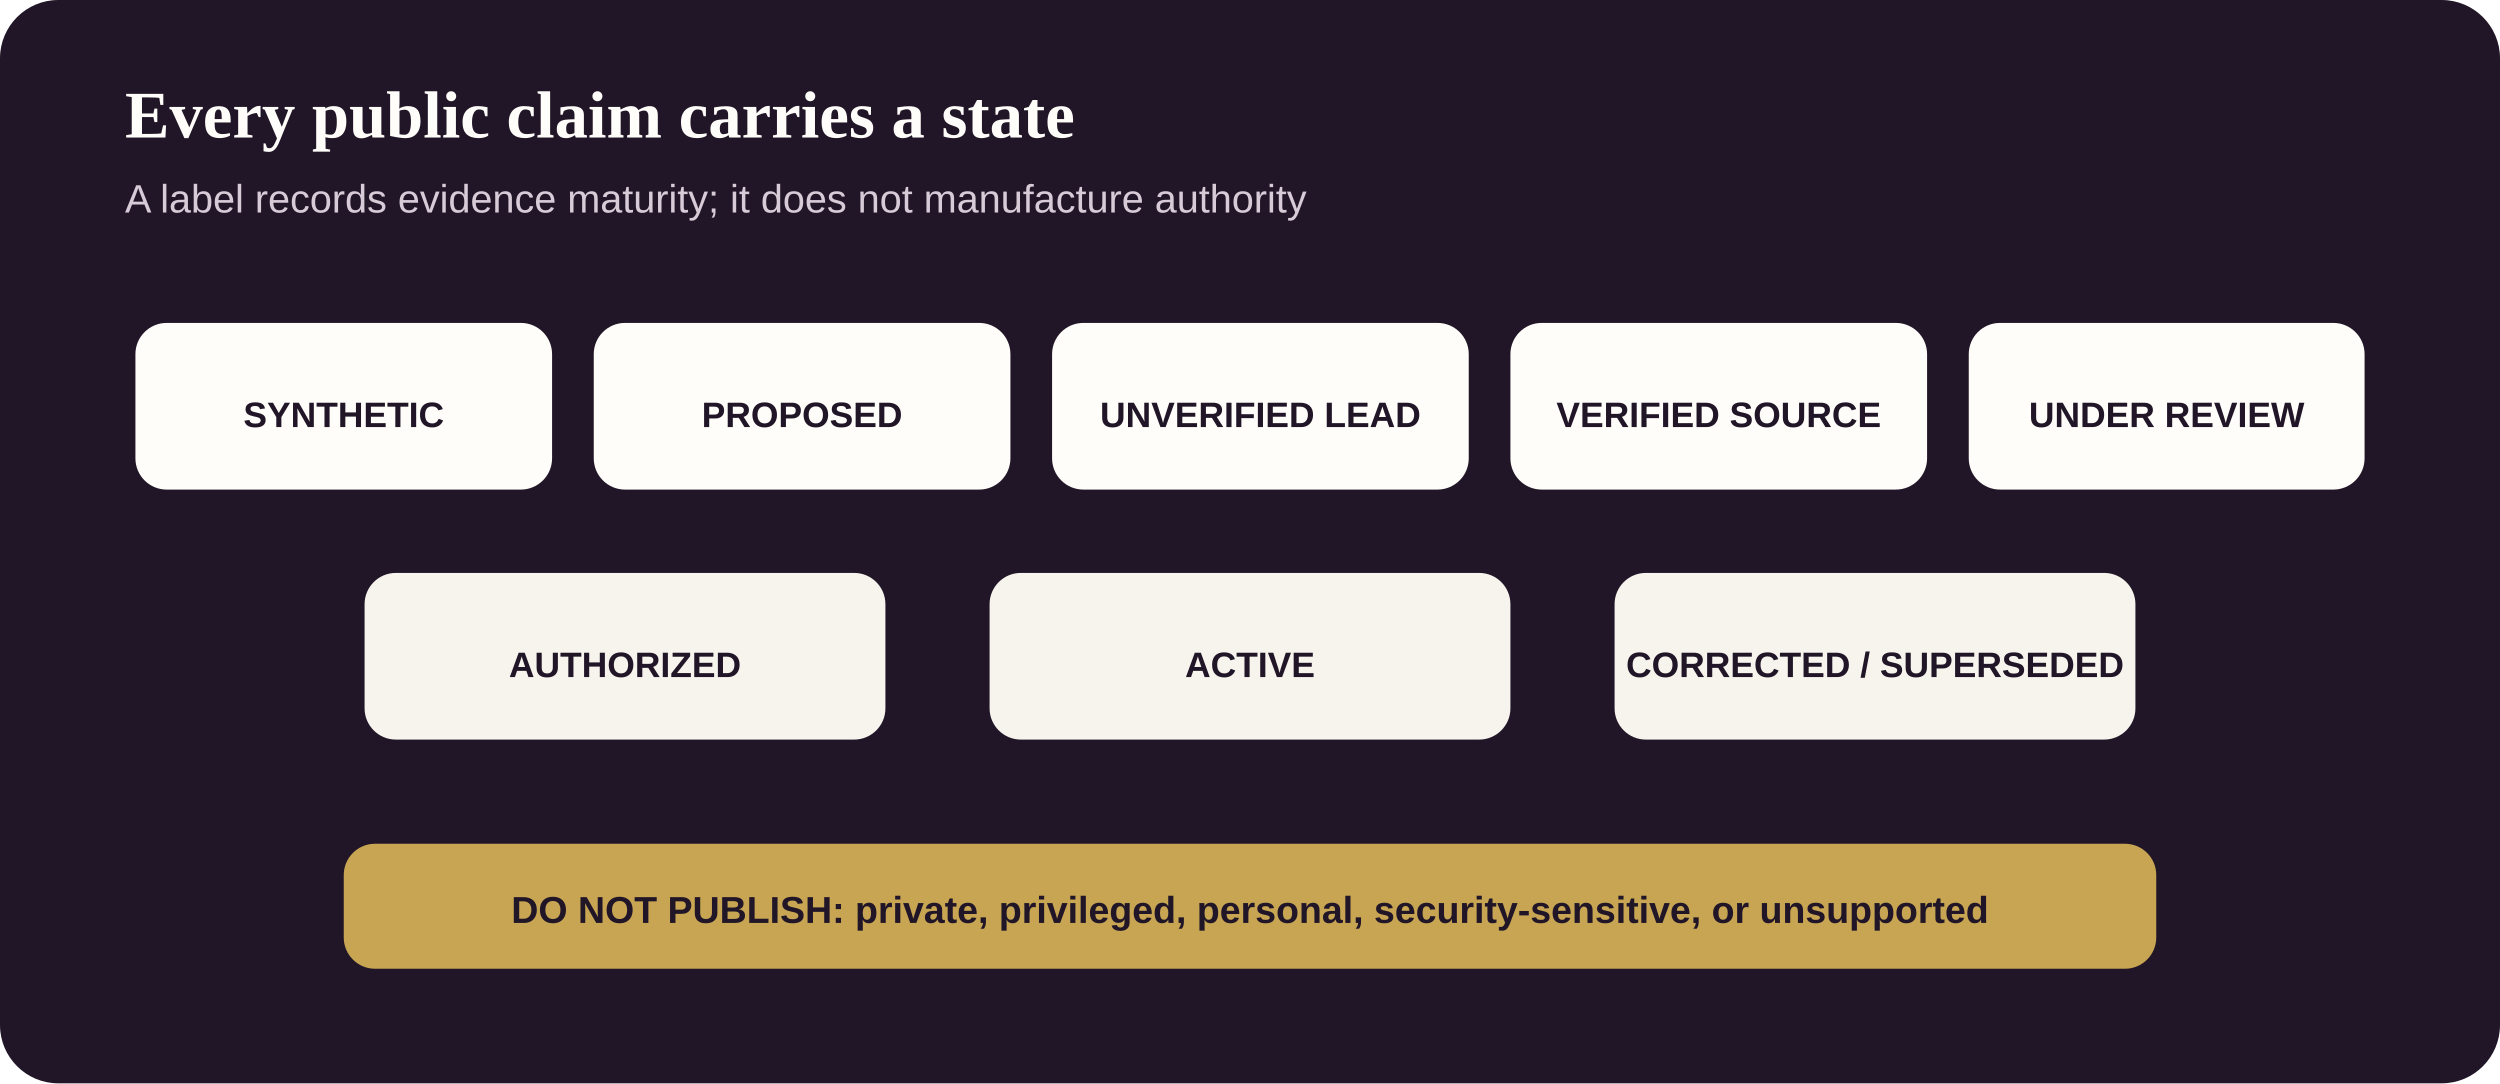
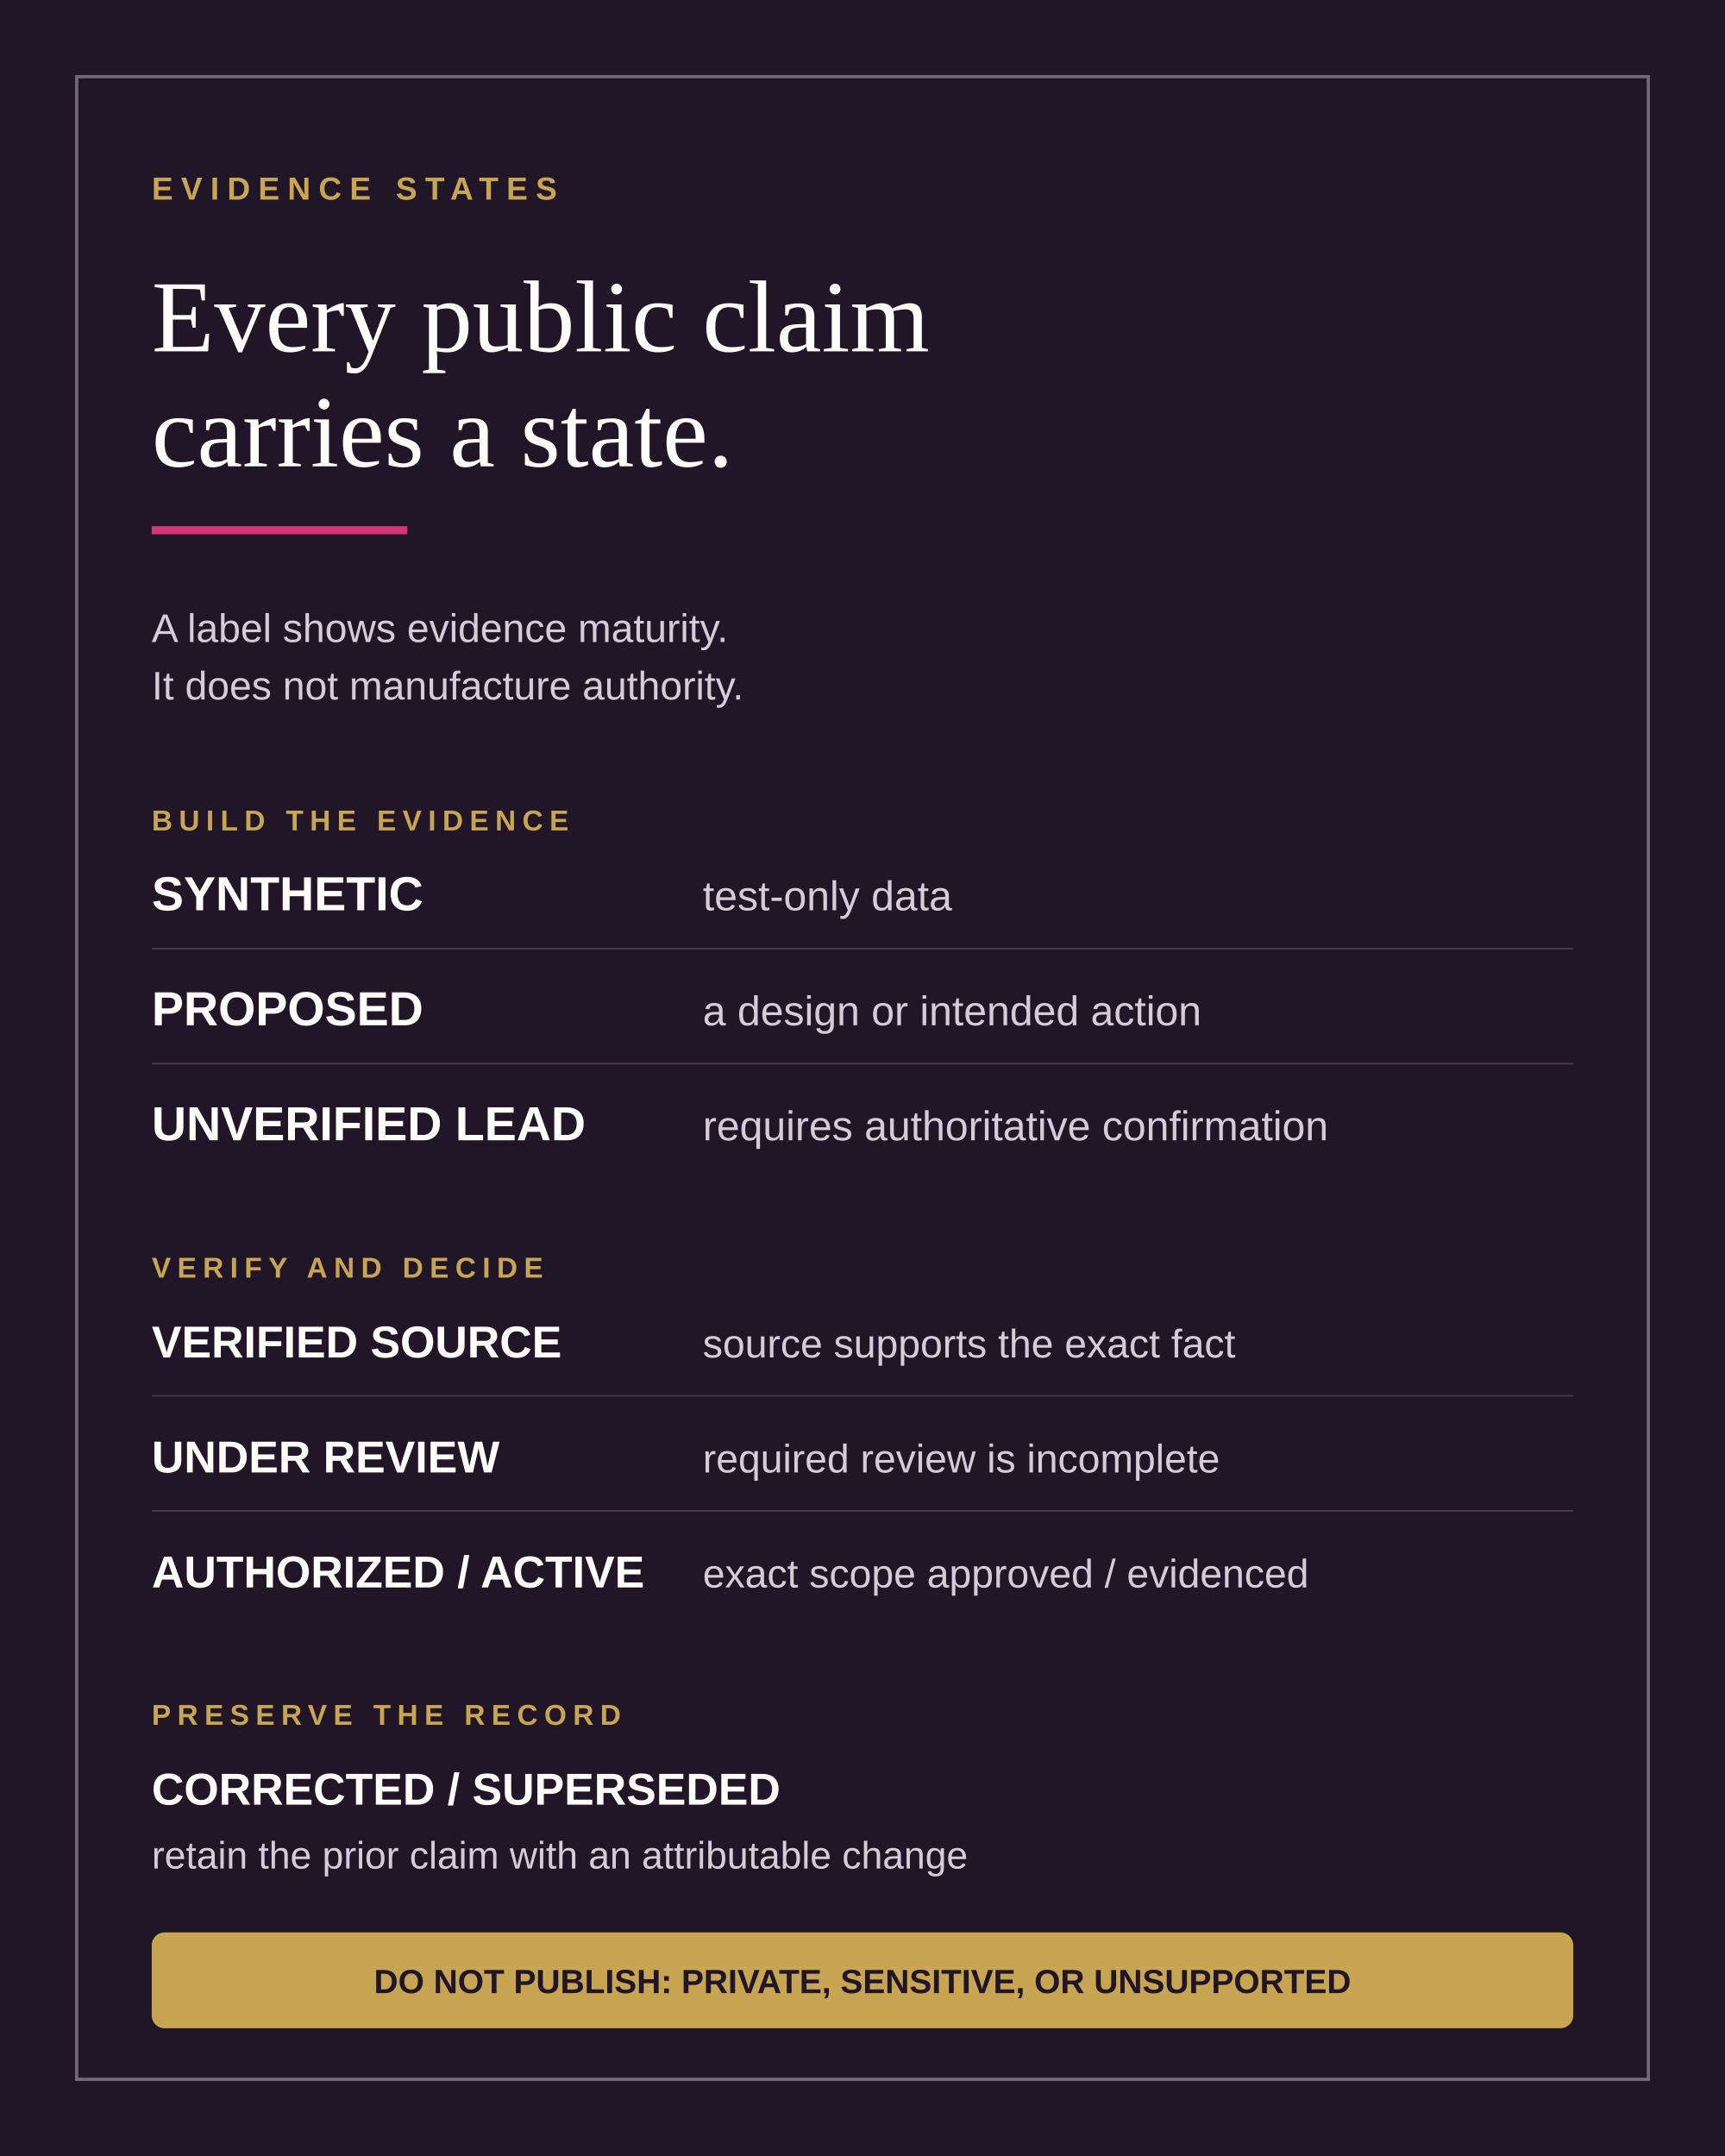
- <svg xmlns="http://www.w3.org/2000/svg" width="1200" height="520" viewBox="0 0 1200 520" role="img" aria-labelledby="title desc">
-   <style>
-     text { font-family: Arial, sans-serif; } text[font-size="30"], text[font-size="32"], text[font-size="34"] { font-family: Georgia, "Times New Roman", serif; }
-     [fill="#10152c"] { fill: #211627; } [fill="#28a9a1"] { fill: #f7f4ee; } [fill="#071e24"] { fill: #211627; } [fill="#39405c"] { fill: #4c4650; }
-     [fill="#aeb8d6"] { fill: #d8cbd8; } [fill="#232b50"] { fill: #321b38; } [fill="#d5a84b"] { fill: #c7a552; } [fill="#f7f2e8"] { fill: #fffdf9; } [stroke="#d5a84b"] { stroke: #d53679; }
-   </style>
-   <rect width="1200" height="520" rx="28" fill="#10152c" />
-   <text x="60" y="66" fill="#f7f2e8" font-family="Arial, sans-serif" font-size="32" font-weight="700">Every public claim carries a state</text>
-   <text x="60" y="102" fill="#aeb8d6" font-family="Arial, sans-serif" font-size="19">A label records evidence maturity; it does not manufacture authority</text>
-   <g font-family="Arial, sans-serif" font-size="17" font-weight="700" text-anchor="middle">
-     <g fill="#f7f2e8">
-       <rect x="65" y="155" width="200" height="80" rx="15" />
-       <rect x="285" y="155" width="200" height="80" rx="15" />
-       <rect x="505" y="155" width="200" height="80" rx="15" />
-       <rect x="725" y="155" width="200" height="80" rx="15" />
-       <rect x="945" y="155" width="190" height="80" rx="15" />
-     </g>
-     <g fill="#10152c">
-       <text x="165" y="205">SYNTHETIC</text>
-       <text x="385" y="205">PROPOSED</text>
-       <text x="605" y="205">UNVERIFIED LEAD</text>
-       <text x="825" y="205">VERIFIED SOURCE</text>
-       <text x="1040" y="205">UNDER REVIEW</text>
-     </g>
-     <g fill="#28a9a1">
-       <rect x="175" y="275" width="250" height="80" rx="15" />
-       <rect x="475" y="275" width="250" height="80" rx="15" />
-       <rect x="775" y="275" width="250" height="80" rx="15" />
-     </g>
-     <g fill="#071e24">
-       <text x="300" y="325">AUTHORIZED</text>
-       <text x="600" y="325">ACTIVE</text>
-       <text x="900" y="325">CORRECTED / SUPERSEDED</text>
-     </g>
-   </g>
-   <rect x="165" y="405" width="870" height="60" rx="15" fill="#d5a84b" />
-   <text x="600" y="443" text-anchor="middle" fill="#10152c" font-family="Arial, sans-serif" font-size="18" font-weight="700">DO NOT PUBLISH: private, privileged, personal, security-sensitive, or unsupported</text>
+ <svg xmlns="http://www.w3.org/2000/svg" width="1080" height="1350" viewBox="0 0 1080 1350" role="img" aria-labelledby="title desc">
+   <rect width="1080" height="1350" fill="#211627" />
+   <rect x="48" y="48" width="984" height="1254" fill="none" stroke="#766779" stroke-width="2" />
+   <text x="95" y="125" fill="#c7a552" font-family="Arial, sans-serif" font-size="20" font-weight="700" letter-spacing="5">EVIDENCE STATES</text>
+   <text x="95" y="220" fill="#fffdf9" font-family="Georgia, 'Times New Roman', serif" font-size="64">Every public claim</text>
+   <text x="95" y="292" fill="#fffdf9" font-family="Georgia, 'Times New Roman', serif" font-size="64">carries a state.</text>
+   <line x1="95" y1="332" x2="255" y2="332" stroke="#d53679" stroke-width="5" />
+   <text x="95" y="402" fill="#d8cbd8" font-family="Arial, sans-serif" font-size="25">A label shows evidence maturity.</text>
+   <text x="95" y="438" fill="#d8cbd8" font-family="Arial, sans-serif" font-size="25">It does not manufacture authority.</text>
+   <text x="95" y="520" fill="#c7a552" font-family="Arial, sans-serif" font-size="18" font-weight="700" letter-spacing="4">BUILD THE EVIDENCE</text>
+   <text x="95" y="570" fill="#fffdf9" font-family="Arial, sans-serif" font-size="30" font-weight="700">SYNTHETIC</text>
+   <text x="440" y="570" fill="#d8cbd8" font-family="Arial, sans-serif" font-size="26">test-only data</text>
+   <line x1="95" y1="594" x2="985" y2="594" stroke="#4d3a51" />
+   <text x="95" y="642" fill="#fffdf9" font-family="Arial, sans-serif" font-size="30" font-weight="700">PROPOSED</text>
+   <text x="440" y="642" fill="#d8cbd8" font-family="Arial, sans-serif" font-size="26">a design or intended action</text>
+   <line x1="95" y1="666" x2="985" y2="666" stroke="#4d3a51" />
+   <text x="95" y="714" fill="#fffdf9" font-family="Arial, sans-serif" font-size="30" font-weight="700">UNVERIFIED LEAD</text>
+   <text x="440" y="714" fill="#d8cbd8" font-family="Arial, sans-serif" font-size="26">requires authoritative confirmation</text>
+   <text x="95" y="800" fill="#c7a552" font-family="Arial, sans-serif" font-size="18" font-weight="700" letter-spacing="4">VERIFY AND DECIDE</text>
+   <text x="95" y="850" fill="#fffdf9" font-family="Arial, sans-serif" font-size="28" font-weight="700">VERIFIED SOURCE</text>
+   <text x="440" y="850" fill="#d8cbd8" font-family="Arial, sans-serif" font-size="25">source supports the exact fact</text>
+   <line x1="95" y1="874" x2="985" y2="874" stroke="#4d3a51" />
+   <text x="95" y="922" fill="#fffdf9" font-family="Arial, sans-serif" font-size="28" font-weight="700">UNDER REVIEW</text>
+   <text x="440" y="922" fill="#d8cbd8" font-family="Arial, sans-serif" font-size="25">required review is incomplete</text>
+   <line x1="95" y1="946" x2="985" y2="946" stroke="#4d3a51" />
+   <text x="95" y="994" fill="#fffdf9" font-family="Arial, sans-serif" font-size="28" font-weight="700">AUTHORIZED / ACTIVE</text>
+   <text x="440" y="994" fill="#d8cbd8" font-family="Arial, sans-serif" font-size="25">exact scope approved / evidenced</text>
+   <text x="95" y="1080" fill="#c7a552" font-family="Arial, sans-serif" font-size="18" font-weight="700" letter-spacing="4">PRESERVE THE RECORD</text>
+   <text x="95" y="1130" fill="#fffdf9" font-family="Arial, sans-serif" font-size="28" font-weight="700">CORRECTED / SUPERSEDED</text>
+   <text x="95" y="1170" fill="#d8cbd8" font-family="Arial, sans-serif" font-size="24">retain the prior claim with an attributable change</text>
+   <rect x="95" y="1210" width="890" height="60" rx="8" fill="#c7a552" />
+   <text x="540" y="1248" text-anchor="middle" fill="#211627" font-family="Arial, sans-serif" font-size="21" font-weight="700">DO NOT PUBLISH: PRIVATE, SENSITIVE, OR UNSUPPORTED</text>
</svg>
